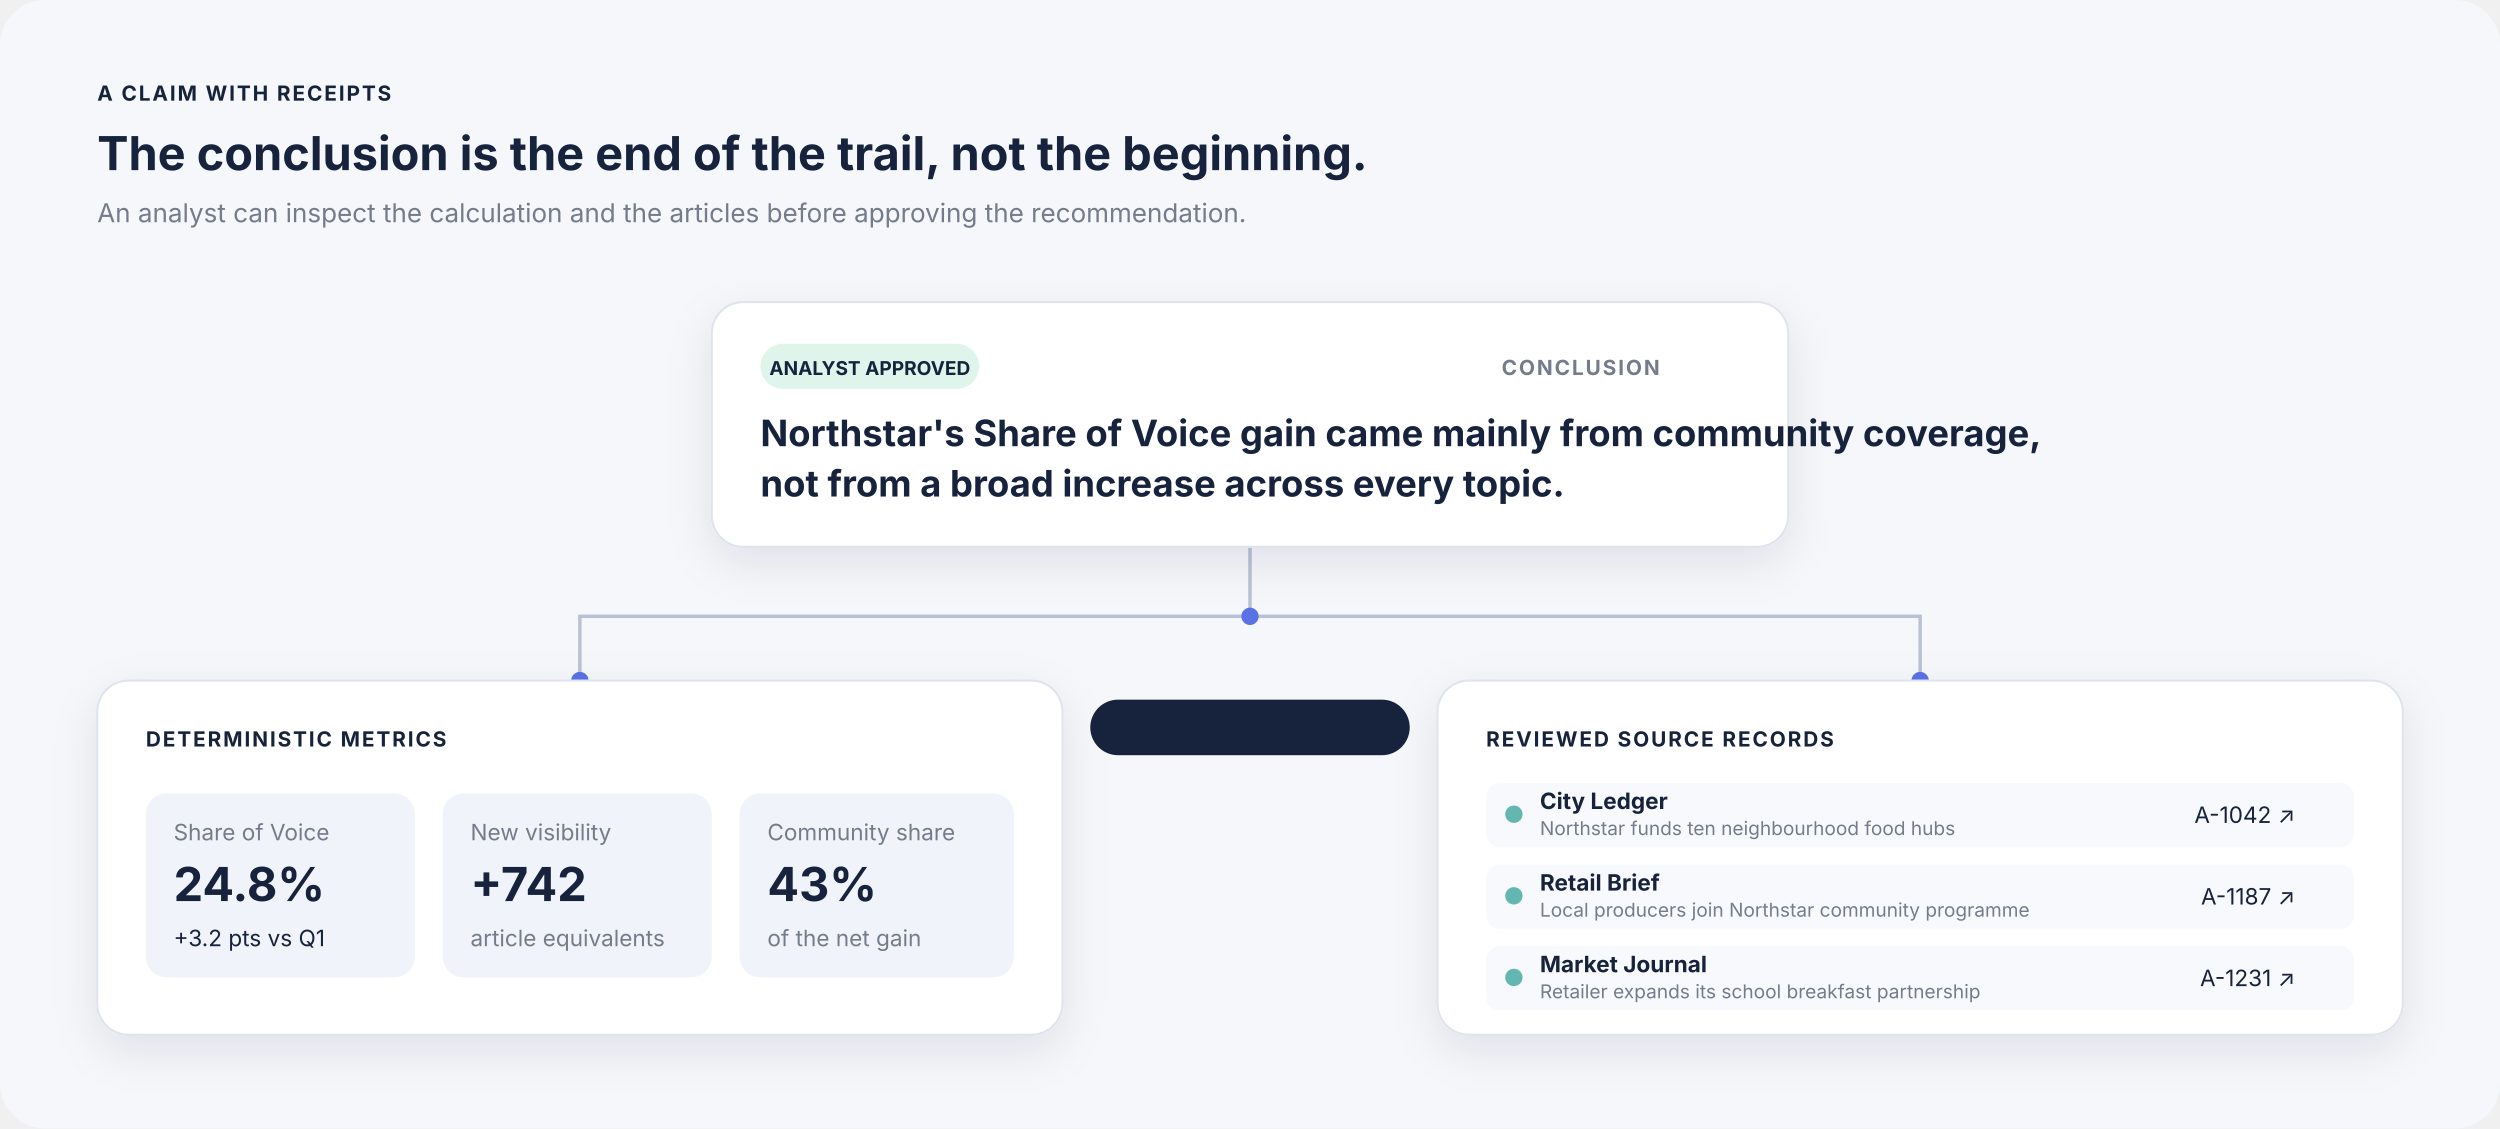
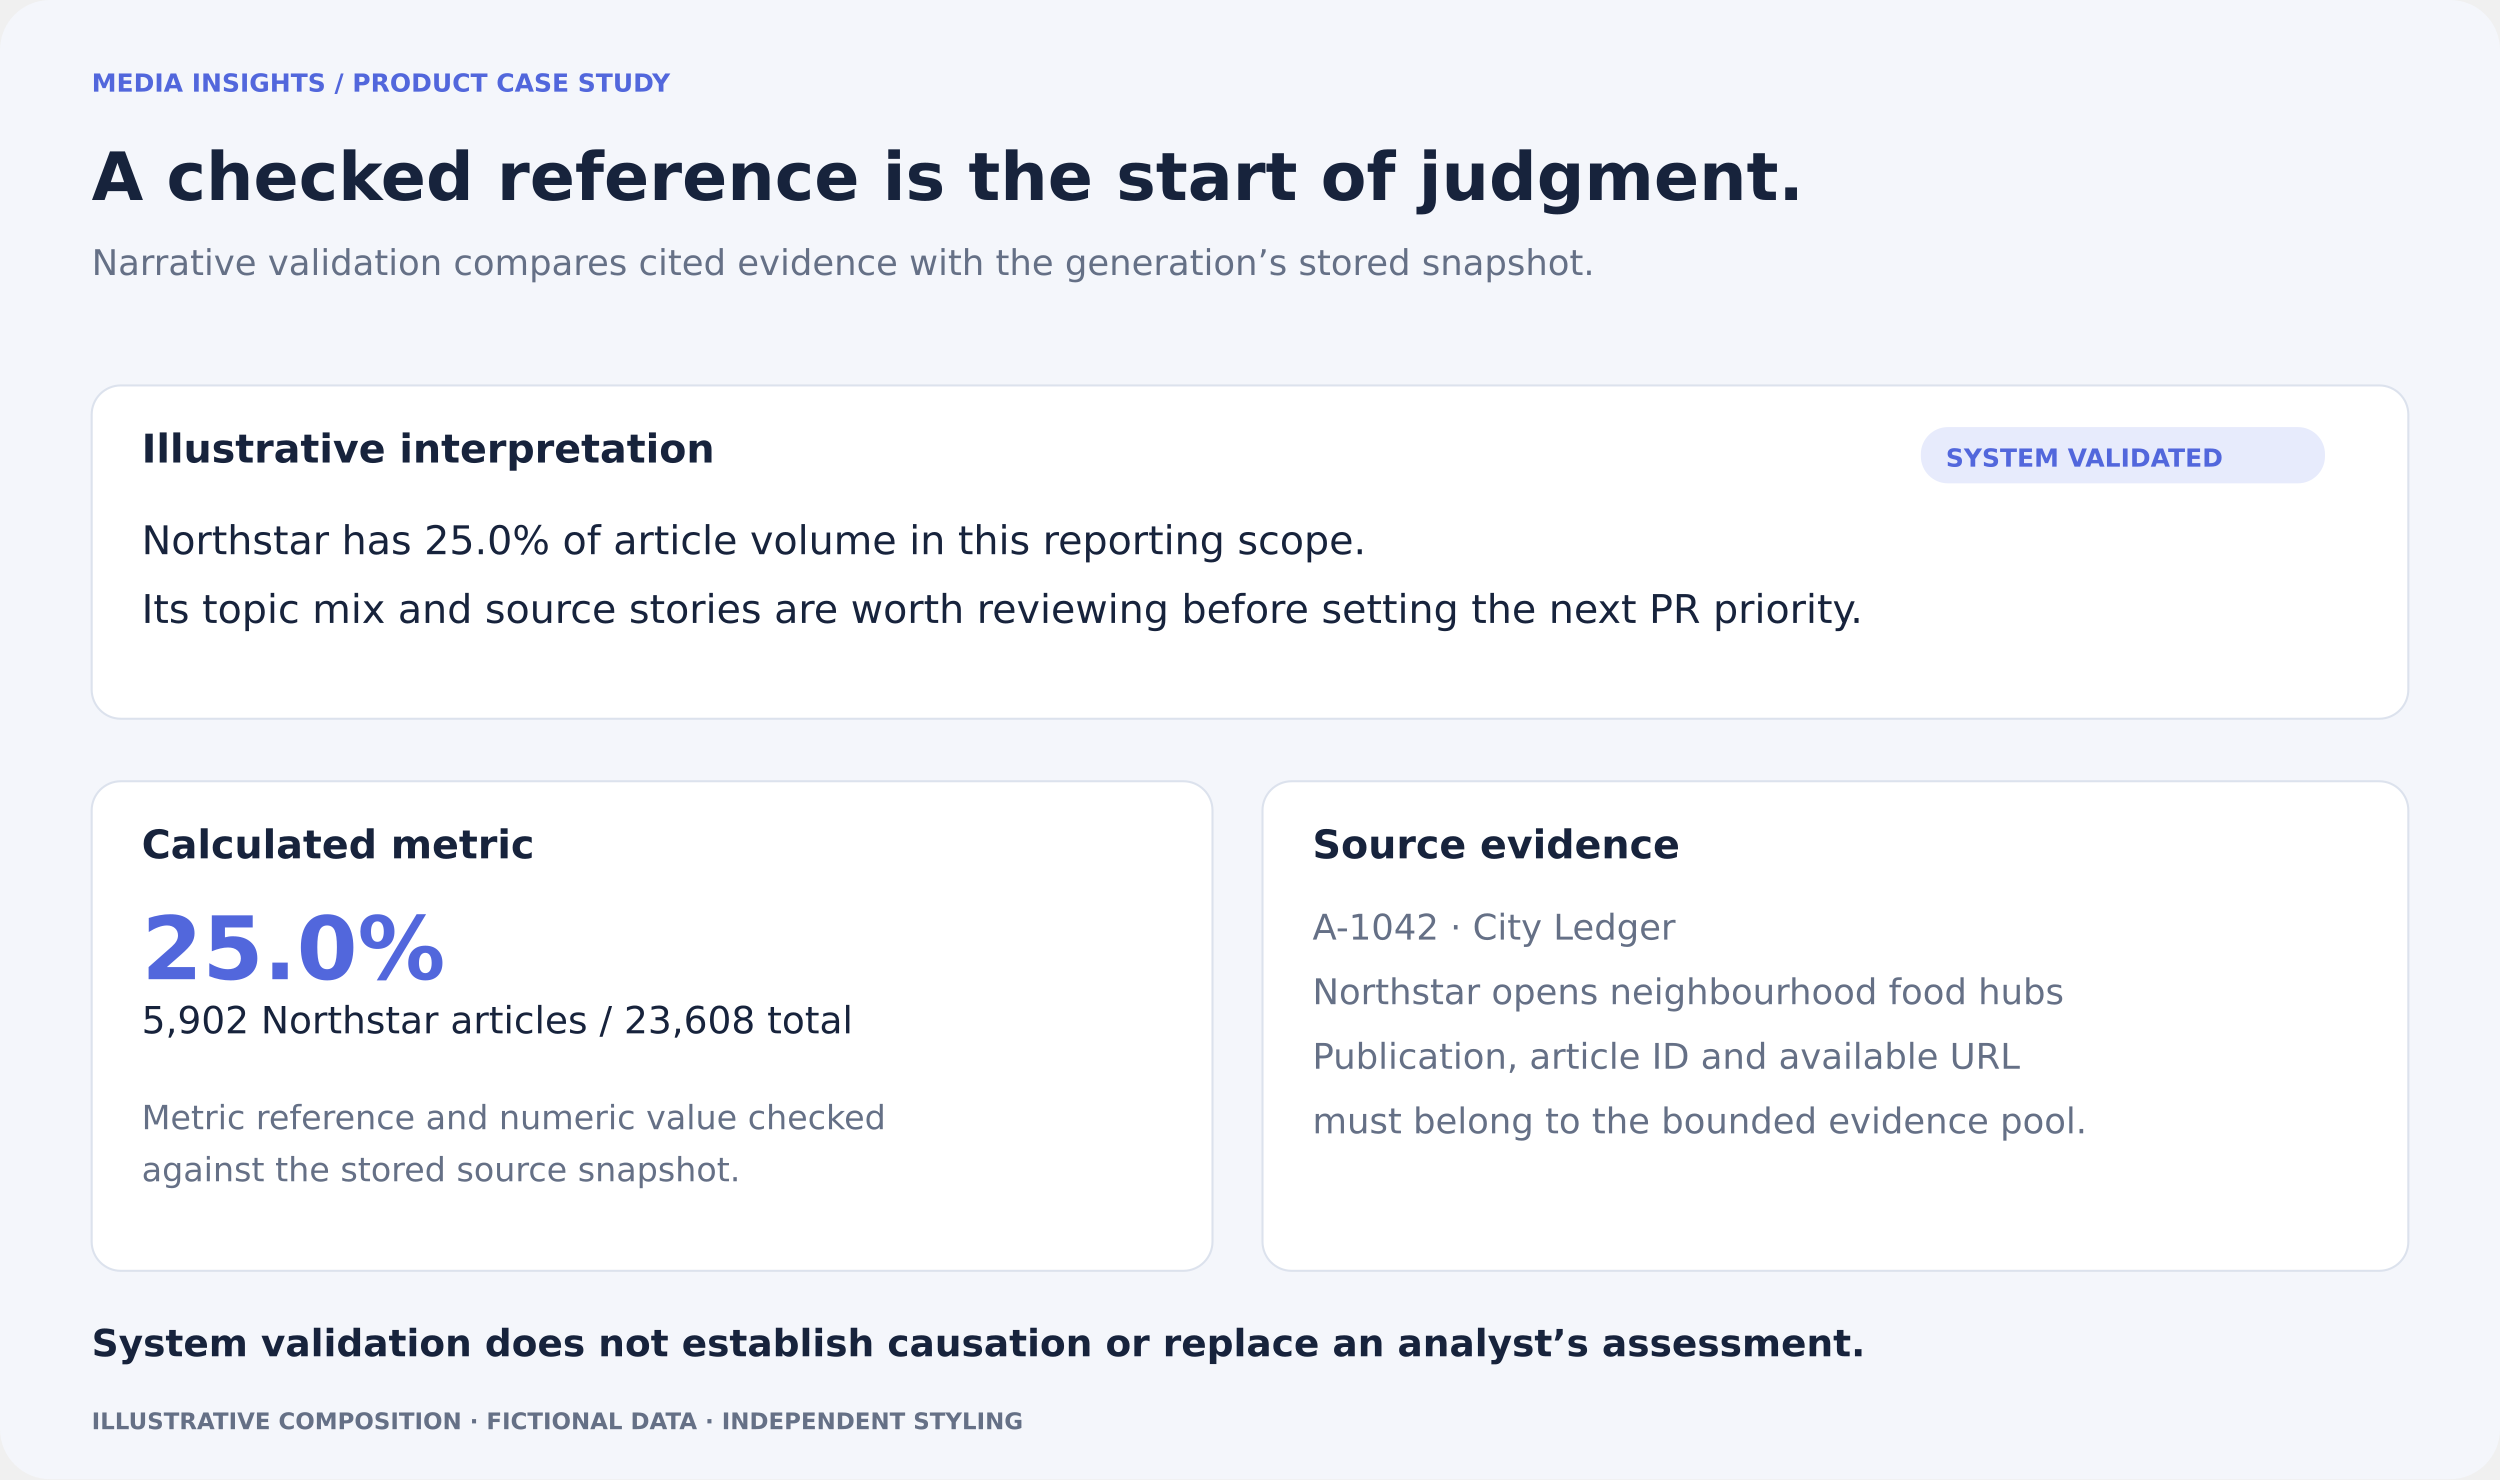
- <svg xmlns="http://www.w3.org/2000/svg" width="1440" height="650" viewBox="0 0 1440 650" role="img" aria-labelledby="title desc">
-   <defs>
-     <filter id="sh" x="-15%" y="-15%" width="130%" height="150%">
-       <feDropShadow dx="0" dy="9" stdDeviation="13" flood-color="#17233c" flood-opacity=".09" />
-     </filter>
-     <style>text{font-family:Inter,ui-sans-serif,-apple-system,BlinkMacSystemFont,"Segoe UI",sans-serif;fill:#17233c}.muted{fill:#747c8b}.cap{font-size:12px;font-weight:750;letter-spacing:.09em}.sm{font-size:13px}.body{font-size:15px}.label{font-size:17px;font-weight:680}.big{font-size:27px;font-weight:730}.card{fill:#fff;stroke:#dfe3eb;stroke-width:1.2}.link{fill:none;stroke:#b9c1d3;stroke-width:2}.dot{fill:#5b72e6}</style>
-   </defs>
-   <rect width="1440" height="650" rx="26" fill="#f5f7fb" />
-   <text x="56" y="58" class="cap" fill="#5b72e6">A CLAIM WITH RECEIPTS</text>
-   <text x="56" y="98" class="big">The conclusion is the end of the trail, not the beginning.</text>
-   <text x="56" y="128" class="body muted">An analyst can inspect the calculation and the articles before approving the recommendation.</text>
-   <path class="link" d="M720 315V355M720 355H334V392M720 355H1106V392" />
-   <circle class="dot" cx="720" cy="355" r="5" />
-   <circle class="dot" cx="334" cy="392" r="5" />
-   <circle class="dot" cx="1106" cy="392" r="5" />
-   <g filter="url(#sh)">
-     <rect class="card" x="410" y="174" width="620" height="141" rx="18" />
+ <svg xmlns="http://www.w3.org/2000/svg" width="1200" height="710" viewBox="0 0 1200 710" role="img">
+   <g font-family="DejaVu Sans,Arial,sans-serif">
+     <rect x="0" y="0" width="1200" height="710" rx="24" fill="#f4f6fb" stroke="none" />
+     <text x="44" y="44" font-size="12" fill="#5267dc" font-weight="700">MEDIA INSIGHTS  /  PRODUCT CASE STUDY</text>
+     <text x="44" y="96" font-size="32" fill="#17233c" font-weight="700">A checked reference is the start of judgment.</text>
+     <text x="44" y="132" font-size="17" fill="#657086" font-weight="400">Narrative validation compares cited evidence with the generation’s stored snapshot.</text>
+     <rect x="44" y="185" width="1112" height="160" rx="14" fill="#fff" stroke="#dce2ed" />
+     <text x="68" y="222" font-size="19" fill="#17233c" font-weight="650">Illustrative interpretation</text>
+     <rect x="922" y="205" width="194" height="27" rx="13" fill="#e7ebfc" stroke="none" />
+     <text x="934" y="224" font-size="12" fill="#5267dc" font-weight="700">SYSTEM VALIDATED</text>
+     <text x="68" y="266" font-size="19" fill="#17233c" font-weight="400">Northstar has 25.0% of article volume in this reporting scope.</text>
+     <text x="68" y="299" font-size="19" fill="#17233c" font-weight="400">Its topic mix and source stories are worth reviewing before setting the next PR priority.</text>
+     <rect x="44" y="375" width="538" height="235" rx="14" fill="#fff" stroke="#dce2ed" />
+     <text x="68" y="412" font-size="19" fill="#17233c" font-weight="650">Calculated metric</text>
+     <text x="68" y="470" font-size="42" fill="#5267dc" font-weight="700">25.0%</text>
+     <text x="68" y="496" font-size="18" fill="#17233c" font-weight="400">5,902 Northstar articles / 23,608 total</text>
+     <text x="68" y="542" font-size="16" fill="#657086" font-weight="400">Metric reference and numeric value checked</text>
+     <text x="68" y="567" font-size="16" fill="#657086" font-weight="400">against the stored source snapshot.</text>
+     <rect x="606" y="375" width="550" height="235" rx="14" fill="#fff" stroke="#dce2ed" />
+     <text x="630" y="412" font-size="19" fill="#17233c" font-weight="650">Source evidence</text>
+     <text x="630" y="451" font-size="17" fill="#657086" font-weight="400">A-1042 · City Ledger</text>
+     <text x="630" y="482" font-size="17" fill="#657086" font-weight="400">Northstar opens neighbourhood food hubs</text>
+     <text x="630" y="513" font-size="17" fill="#657086" font-weight="400">Publication, article ID and available URL</text>
+     <text x="630" y="544" font-size="17" fill="#657086" font-weight="400">must belong to the bounded evidence pool.</text>
+     <text x="44" y="651" font-size="18" fill="#17233c" font-weight="600">System validation does not establish causation or replace an analyst’s assessment.</text>
+     <text x="44" y="686" font-size="11" fill="#657086" font-weight="600">ILLUSTRATIVE COMPOSITION · FICTIONAL DATA · INDEPENDENT STYLING</text>
  </g>
-   <rect x="438" y="198" width="126" height="26" rx="13" fill="#dff4eb" />
-   <text x="501" y="216" text-anchor="middle" font-size="11" font-weight="750" fill="#27745f">ANALYST APPROVED</text>
-   <text x="438" y="257" font-size="21" font-weight="700">Northstar's Share of Voice gain came mainly from community coverage,</text>
-   <text x="438" y="286" font-size="21" font-weight="700">not from a broad increase across every topic.</text>
-   <text x="956" y="216" text-anchor="end" class="cap muted">CONCLUSION</text>
-   <g filter="url(#sh)">
-     <rect class="card" x="56" y="392" width="556" height="204" rx="18" />
-   </g>
-   <text x="84" y="430" class="cap" fill="#5b72e6">DETERMINISTIC METRICS</text>
-   <g transform="translate(84 457)">
-     <rect width="155" height="106" rx="12" fill="#f1f3fb" />
-     <text x="16" y="27" class="sm muted">Share of Voice</text>
-     <text x="16" y="62" class="big">24.8%</text>
-     <text x="16" y="88" class="sm" fill="#2f8a70">+3.2 pts vs Q1</text>
-     <rect x="171" width="155" height="106" rx="12" fill="#f1f3fb" />
-     <text x="187" y="27" class="sm muted">New visibility</text>
-     <text x="187" y="62" class="big">+742</text>
-     <text x="187" y="88" class="sm muted">article equivalents</text>
-     <rect x="342" width="158" height="106" rx="12" fill="#f1f3fb" />
-     <text x="358" y="27" class="sm muted">Community share</text>
-     <text x="358" y="62" class="big">43%</text>
-     <text x="358" y="88" class="sm muted">of the net gain</text>
-   </g>
-   <g filter="url(#sh)">
-     <rect class="card" x="828" y="392" width="556" height="204" rx="18" />
-   </g>
-   <text x="856" y="430" class="cap" fill="#e66d50">REVIEWED SOURCE RECORDS</text>
-   <g transform="translate(856 451)">
-     <rect width="500" height="37" rx="8" fill="#f8f9fc" />
-     <circle cx="16" cy="18" r="5" fill="#64b7b0" />
-     <text x="31" y="15" class="sm" font-weight="650">City Ledger</text>
-     <text x="31" y="30" font-size="11" class="muted">Northstar funds ten neighbourhood food hubs</text>
-     <text x="466" y="23" text-anchor="end" class="sm" fill="#5b72e6">A-1042 ↗</text>
-     <rect y="47" width="500" height="37" rx="8" fill="#f8f9fc" />
-     <circle cx="16" cy="65" r="5" fill="#64b7b0" />
-     <text x="31" y="62" class="sm" font-weight="650">Retail Brief</text>
-     <text x="31" y="77" font-size="11" class="muted">Local producers join Northstar community programme</text>
-     <text x="466" y="70" text-anchor="end" class="sm" fill="#5b72e6">A-1187 ↗</text>
-     <rect y="94" width="500" height="37" rx="8" fill="#f8f9fc" />
-     <circle cx="16" cy="112" r="5" fill="#64b7b0" />
-     <text x="31" y="109" class="sm" font-weight="650">Market Journal</text>
-     <text x="31" y="124" font-size="11" class="muted">Retailer expands its school breakfast partnership</text>
-     <text x="466" y="117" text-anchor="end" class="sm" fill="#5b72e6">A-1231 ↗</text>
-   </g>
-   <rect x="628" y="403" width="184" height="32" rx="16" fill="#17233c" />
-   <text x="720" y="424" text-anchor="middle" font-size="12" font-weight="700" fill="#fff">6 METRICS · 14 ARTICLES</text>
</svg>
